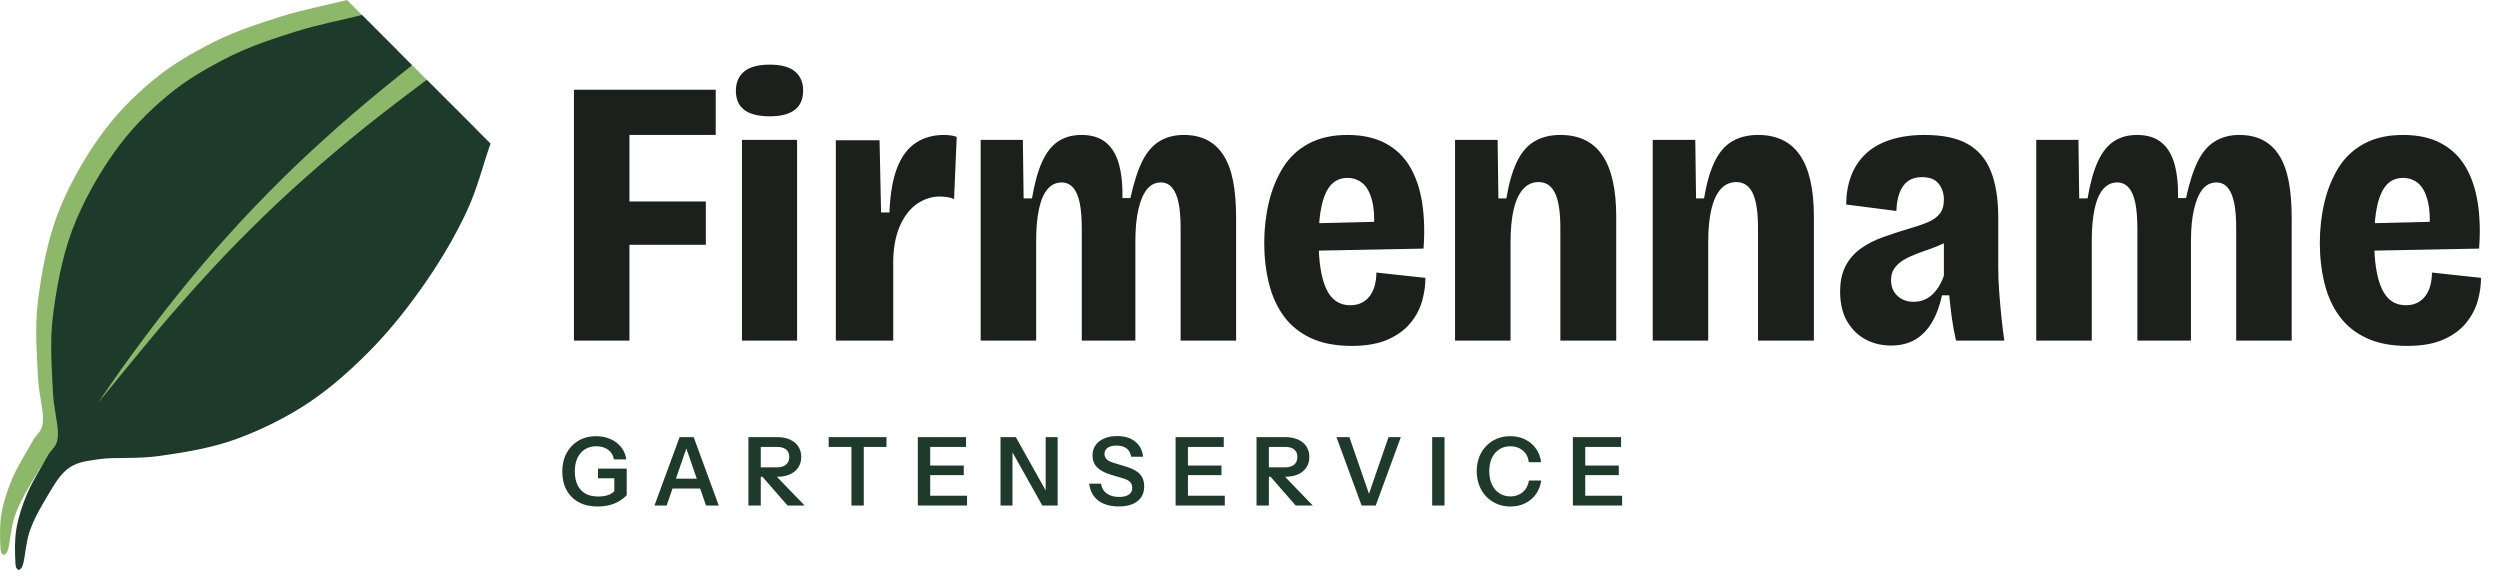
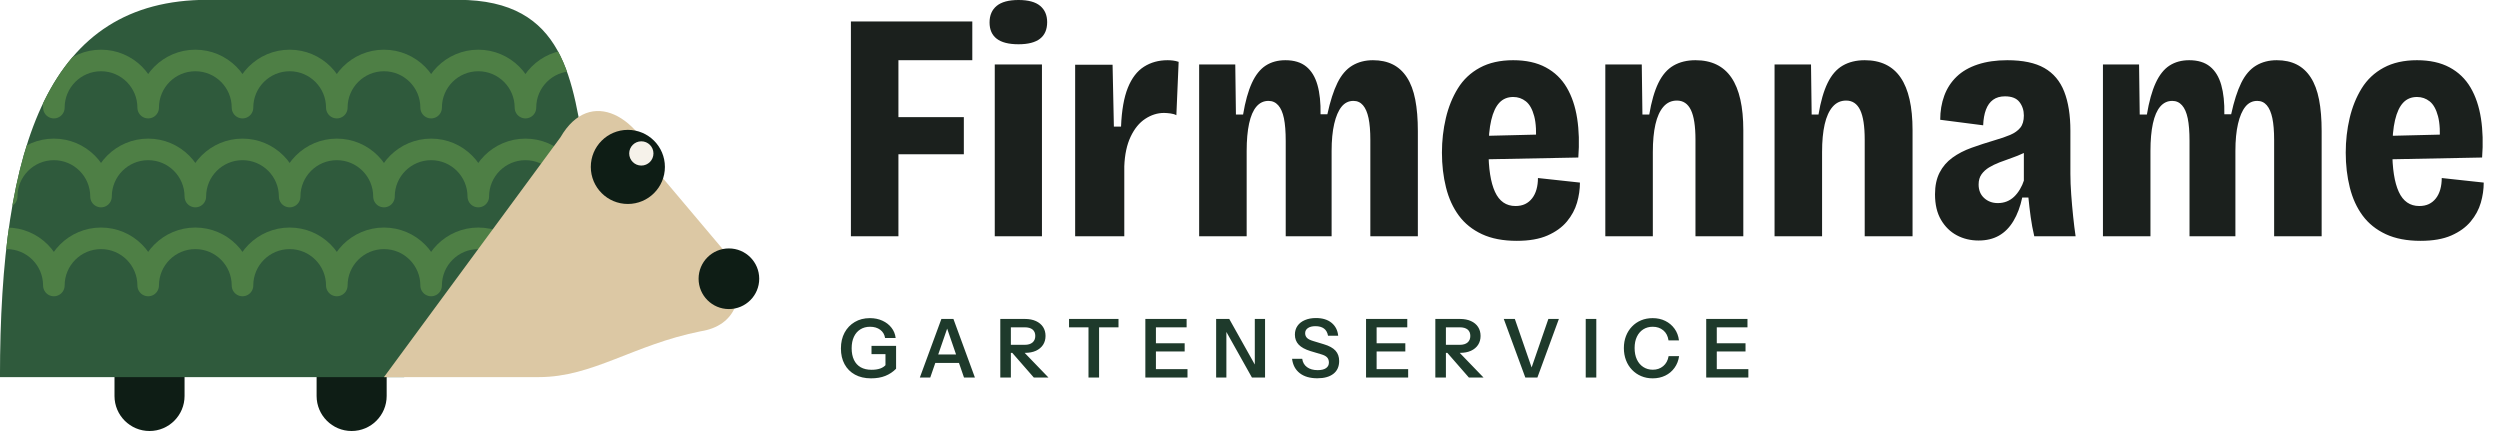
- <svg xmlns="http://www.w3.org/2000/svg" viewBox="0 0 657.69 152" width="657.69" height="152" role="img" aria-label="Firmenname Gartenservice">
-   <g transform="translate(0 17)">
-     <g transform="translate(-23.42 -29.92) scale(2.81)">
-       <path fill="#8DB86A" transform="translate(-1.4 -1.4)" d="M10.07 58C9.97 57.77 9.81 57.96 9.78 57.31C9.74 56.66 9.68 55.19 9.87 54.1C10.06 53.01 10.42 51.87 10.9 50.76C11.38 49.64 12.25 48.27 12.73 47.39C13.2 46.51 13.66 46.52 13.75 45.48C13.84 44.44 13.36 43.01 13.28 41.13C13.2 39.26 12.98 36.75 13.28 34.25C13.58 31.76 14.13 28.73 15.08 26.17C16.04 23.61 17.51 21 19 18.9C20.48 16.8 22.19 15.07 23.99 13.57C25.78 12.07 27.78 10.92 29.79 9.91C31.8 8.91 33.96 8.2 36.03 7.55C38.1 6.9 40.15 6.52 42.22 6L46.92 10.7C45.98 11.45 45.03 12.2 44.1 12.97C43.17 13.73 42.25 14.51 41.33 15.29C40.42 16.08 39.52 16.87 38.63 17.68C37.74 18.48 36.86 19.3 35.99 20.13C35.13 20.96 34.27 21.8 33.43 22.66C32.59 23.51 31.76 24.38 30.94 25.26C30.13 26.14 29.32 27.03 28.53 27.93C27.74 28.84 26.96 29.76 26.19 30.68C25.43 31.61 24.67 32.55 23.92 33.5C23.18 34.46 22.44 35.42 21.72 36.39C20.99 37.36 20.27 38.34 19.57 39.33C18.87 40.32 18.19 41.34 17.49 42.34L17.49 42.34C18.26 41.41 19.02 40.47 19.78 39.54C20.55 38.61 21.31 37.67 22.08 36.75C22.85 35.82 23.62 34.9 24.41 33.99C25.2 33.08 25.99 32.18 26.8 31.29C27.6 30.4 28.42 29.52 29.24 28.65C30.07 27.78 30.91 26.92 31.76 26.08C32.61 25.23 33.47 24.4 34.35 23.57C35.22 22.75 36.11 21.94 37.01 21.15C37.91 20.35 38.82 19.56 39.74 18.79C40.66 18.01 41.59 17.25 42.53 16.49C43.48 15.74 44.43 14.99 45.39 14.26C46.35 13.52 47.32 12.8 48.29 12.07L54.26 18.04C53.51 20.16 53.03 22.26 52.02 24.41C51.02 26.56 49.7 28.82 48.24 30.94C46.78 33.06 45.09 35.24 43.25 37.14C41.42 39.03 39.38 40.86 37.23 42.3C35.08 43.73 32.67 44.9 30.35 45.74C28.03 46.57 25.43 46.98 23.3 47.28C21.17 47.59 19.03 47.37 17.58 47.59C16.13 47.8 15.45 47.89 14.6 48.55C13.75 49.22 13.06 50.58 12.47 51.55C11.89 52.53 11.42 53.43 11.09 54.4C10.77 55.38 10.67 56.79 10.5 57.39C10.33 57.99 10.21 57.8 10.07 58Z" />
-       <path fill="#1E3A2B" d="M10.07 58C9.97 57.77 9.81 57.96 9.78 57.31C9.74 56.66 9.68 55.19 9.87 54.1C10.06 53.01 10.42 51.87 10.9 50.76C11.38 49.64 12.25 48.27 12.73 47.39C13.2 46.51 13.66 46.52 13.75 45.48C13.84 44.44 13.36 43.01 13.28 41.13C13.2 39.26 12.98 36.75 13.28 34.25C13.58 31.76 14.13 28.73 15.08 26.17C16.04 23.61 17.51 21 19 18.9C20.48 16.8 22.19 15.07 23.99 13.57C25.78 12.07 27.78 10.92 29.79 9.91C31.8 8.91 33.96 8.2 36.03 7.55C38.1 6.9 40.15 6.52 42.22 6L46.92 10.7C45.98 11.45 45.03 12.2 44.1 12.97C43.17 13.73 42.25 14.51 41.33 15.29C40.42 16.08 39.52 16.87 38.63 17.68C37.74 18.48 36.86 19.3 35.99 20.13C35.13 20.96 34.27 21.8 33.43 22.66C32.59 23.51 31.76 24.38 30.94 25.26C30.13 26.14 29.32 27.03 28.53 27.93C27.74 28.84 26.96 29.76 26.19 30.68C25.43 31.61 24.67 32.55 23.92 33.5C23.18 34.46 22.44 35.42 21.72 36.39C20.99 37.36 20.27 38.34 19.57 39.33C18.87 40.32 18.19 41.34 17.49 42.34L17.49 42.34C18.26 41.41 19.02 40.47 19.78 39.54C20.55 38.61 21.31 37.67 22.08 36.75C22.85 35.82 23.62 34.9 24.41 33.99C25.2 33.08 25.99 32.18 26.8 31.29C27.6 30.4 28.42 29.52 29.24 28.65C30.07 27.78 30.91 26.92 31.76 26.08C32.61 25.23 33.47 24.4 34.35 23.57C35.22 22.75 36.11 21.94 37.01 21.15C37.91 20.35 38.82 19.56 39.74 18.79C40.66 18.01 41.59 17.25 42.53 16.49C43.48 15.74 44.43 14.99 45.39 14.26C46.35 13.52 47.32 12.8 48.29 12.07L54.26 18.04C53.51 20.16 53.03 22.26 52.02 24.41C51.02 26.56 49.7 28.82 48.24 30.94C46.78 33.06 45.09 35.24 43.25 37.14C41.42 39.03 39.38 40.86 37.23 42.3C35.08 43.73 32.67 44.9 30.35 45.74C28.03 46.57 25.43 46.98 23.3 47.28C21.17 47.59 19.03 47.37 17.58 47.59C16.13 47.8 15.45 47.89 14.6 48.55C13.75 49.22 13.06 50.58 12.47 51.55C11.89 52.53 11.42 53.43 11.09 54.4C10.77 55.38 10.67 56.79 10.5 57.39C10.33 57.99 10.21 57.8 10.07 58Z" />
-     </g>
-     <path fill="#1B201D" transform="translate(144.99 72.6)" d="M6 0V-66H20.6V0ZM12.6 -25.2V-36.6H40.7V-25.2ZM12.6 -54.1V-66H43.3V-54.1ZM50.2 0V-52.8H64.7V0ZM57.5 -59Q53 -59 50.8 -60.7Q48.6 -62.4 48.6 -65.7Q48.6 -69 50.8 -70.8Q53 -72.6 57.5 -72.6Q62 -72.6 64.15 -70.8Q66.3 -69 66.3 -65.8Q66.3 -62.4 64.1 -60.7Q61.9 -59 57.5 -59ZM74.9 0V-28.2V-52.7H86.4L86.8 -33.7H89Q89.3 -41.2 91.1 -45.65Q92.9 -50.1 96.05 -52.1Q99.2 -54.1 103.3 -54.1Q104.1 -54.1 104.95 -54Q105.8 -53.9 106.7 -53.6L106 -37.2Q105.3 -37.6 104.15 -37.75Q103 -37.9 102.2 -37.9Q99.2 -37.9 96.45 -36.1Q93.7 -34.3 91.95 -30.6Q90.2 -26.9 90 -21.5V0ZM113 0V-34V-52.8H124.1L124.3 -37.4H126.5Q127.5 -43.4 129.2 -47.1Q130.9 -50.8 133.45 -52.45Q136 -54.1 139.5 -54.1Q143.5 -54.1 145.9 -52.15Q148.3 -50.2 149.35 -46.5Q150.4 -42.8 150.3 -37.5H152.4Q153.7 -43.5 155.5 -47.15Q157.3 -50.8 160.05 -52.45Q162.8 -54.1 166.4 -54.1Q169.9 -54.1 172.5 -52.8Q175.1 -51.5 176.85 -48.8Q178.6 -46.1 179.4 -42Q180.2 -37.9 180.2 -32.3V0H165.6V-29.6Q165.6 -33.7 165.05 -36.3Q164.5 -38.9 163.35 -40.25Q162.2 -41.6 160.4 -41.6Q158.2 -41.6 156.75 -39.8Q155.3 -38 154.5 -34.55Q153.7 -31.1 153.7 -26.2V0H139.6V-29.3Q139.6 -33.6 139.05 -36.25Q138.5 -38.9 137.3 -40.25Q136.1 -41.6 134.3 -41.6Q132.1 -41.6 130.6 -39.85Q129.1 -38.1 128.35 -34.65Q127.6 -31.2 127.6 -26.2V0ZM210.6 1.4Q204.3 1.4 199.9 -0.65Q195.5 -2.7 192.8 -6.35Q190.1 -10 188.85 -15Q187.6 -20 187.6 -25.7Q187.6 -31.2 188.8 -36.3Q190 -41.4 192.5 -45.45Q195 -49.5 199.25 -51.8Q203.5 -54.1 209.5 -54.1Q215.4 -54.1 219.5 -51.9Q223.6 -49.7 225.95 -45.7Q228.3 -41.7 229.15 -36.2Q230 -30.7 229.5 -24.2L198.5 -23.6V-30.8L219.1 -31.3L216.4 -28.2Q216.8 -33.7 215.95 -36.9Q215.1 -40.1 213.4 -41.45Q211.7 -42.8 209.5 -42.8Q206.9 -42.8 205.25 -41.05Q203.6 -39.3 202.75 -35.7Q201.9 -32.1 201.9 -26.5Q201.9 -18 203.9 -13.65Q205.9 -9.3 210.2 -9.3Q211.9 -9.3 213.15 -9.9Q214.4 -10.5 215.3 -11.65Q216.2 -12.8 216.65 -14.4Q217.1 -16 217.1 -17.9L230 -16.5Q230 -13.4 229.1 -10.3Q228.2 -7.2 226 -4.55Q223.8 -1.9 220.05 -0.25Q216.3 1.4 210.6 1.4ZM237.8 0V-33V-52.8H249L249.2 -37.4H251.3Q252.3 -43.4 254.1 -47.1Q255.9 -50.8 258.75 -52.45Q261.6 -54.1 265.5 -54.1Q272.9 -54.1 276.55 -48.75Q280.2 -43.4 280.2 -32.6V0H265.5V-29.7Q265.5 -35.9 264.1 -38.8Q262.7 -41.7 259.8 -41.7Q257.3 -41.7 255.65 -39.8Q254 -37.9 253.2 -34.4Q252.4 -30.9 252.4 -25.9V0ZM289.8 0V-33V-52.8H301L301.2 -37.4H303.3Q304.3 -43.4 306.1 -47.1Q307.9 -50.8 310.75 -52.45Q313.6 -54.1 317.5 -54.1Q324.9 -54.1 328.55 -48.75Q332.2 -43.4 332.2 -32.6V0H317.5V-29.7Q317.5 -35.9 316.1 -38.8Q314.7 -41.7 311.8 -41.7Q309.3 -41.7 307.65 -39.8Q306 -37.9 305.2 -34.4Q304.4 -30.9 304.4 -25.9V0ZM352.5 1.3Q348.8 1.3 345.8 -0.3Q342.8 -1.9 340.95 -5.05Q339.1 -8.2 339.1 -12.9Q339.1 -16.8 340.5 -19.55Q341.9 -22.3 344.45 -24.15Q347 -26 350.35 -27.2Q353.7 -28.4 357.4 -29.5Q360.2 -30.3 362.2 -31.15Q364.2 -32 365.3 -33.35Q366.4 -34.7 366.4 -37.1Q366.4 -39.5 365.05 -41.25Q363.7 -43 360.6 -43Q358.4 -43 356.95 -41.95Q355.5 -40.9 354.75 -38.9Q354 -36.9 353.9 -34.1L340.7 -35.8Q340.7 -39.8 341.95 -43.2Q343.2 -46.6 345.75 -49.05Q348.3 -51.5 352.25 -52.8Q356.2 -54.1 361.3 -54.1Q368.5 -54.1 372.7 -51.7Q376.9 -49.3 378.8 -44.45Q380.7 -39.6 380.7 -32.4V-19.2Q380.7 -16.3 380.95 -12.85Q381.2 -9.4 381.55 -6.05Q381.9 -2.7 382.3 0H369.6Q368.9 -3 368.5 -5.9Q368.1 -8.8 367.8 -11.9H365.9Q365 -7.7 363.2 -4.7Q361.4 -1.7 358.75 -0.2Q356.1 1.3 352.5 1.3ZM358.4 -10.2Q359.9 -10.2 361.15 -10.7Q362.4 -11.2 363.4 -12.15Q364.4 -13.1 365.2 -14.45Q366 -15.8 366.4 -17.1V-28.3L369.5 -27.6Q368.1 -26.4 366.3 -25.55Q364.5 -24.7 362.6 -24.05Q360.7 -23.4 358.9 -22.7Q357.1 -22 355.7 -21.15Q354.3 -20.3 353.4 -19.05Q352.5 -17.8 352.5 -15.9Q352.5 -13.3 354.2 -11.75Q355.9 -10.2 358.4 -10.2ZM390.7 0V-34V-52.8H401.8L402 -37.4H404.2Q405.2 -43.4 406.9 -47.1Q408.6 -50.8 411.15 -52.45Q413.7 -54.1 417.2 -54.1Q421.2 -54.1 423.6 -52.15Q426 -50.2 427.05 -46.5Q428.1 -42.8 428 -37.5H430.1Q431.4 -43.5 433.2 -47.15Q435 -50.8 437.75 -52.45Q440.5 -54.1 444.1 -54.1Q447.6 -54.1 450.2 -52.8Q452.8 -51.5 454.55 -48.8Q456.3 -46.1 457.1 -42Q457.9 -37.9 457.9 -32.3V0H443.3V-29.6Q443.3 -33.7 442.75 -36.3Q442.2 -38.9 441.05 -40.25Q439.9 -41.6 438.1 -41.6Q435.9 -41.6 434.45 -39.8Q433 -38 432.2 -34.55Q431.4 -31.1 431.4 -26.2V0H417.3V-29.3Q417.3 -33.6 416.75 -36.25Q416.2 -38.9 415 -40.25Q413.8 -41.6 412 -41.6Q409.8 -41.6 408.3 -39.85Q406.8 -38.1 406.05 -34.65Q405.3 -31.2 405.3 -26.2V0ZM488.3 1.4Q482 1.4 477.6 -0.65Q473.2 -2.7 470.5 -6.35Q467.8 -10 466.55 -15Q465.3 -20 465.3 -25.7Q465.3 -31.2 466.5 -36.3Q467.7 -41.4 470.2 -45.45Q472.7 -49.5 476.95 -51.8Q481.2 -54.1 487.2 -54.1Q493.1 -54.1 497.2 -51.9Q501.3 -49.7 503.65 -45.7Q506 -41.7 506.85 -36.2Q507.7 -30.7 507.2 -24.2L476.2 -23.6V-30.8L496.8 -31.3L494.1 -28.2Q494.5 -33.7 493.65 -36.9Q492.8 -40.1 491.1 -41.45Q489.4 -42.8 487.2 -42.8Q484.6 -42.8 482.95 -41.05Q481.3 -39.3 480.45 -35.7Q479.6 -32.1 479.6 -26.5Q479.6 -18 481.6 -13.65Q483.6 -9.3 487.9 -9.3Q489.6 -9.3 490.85 -9.9Q492.1 -10.5 493 -11.65Q493.9 -12.8 494.35 -14.4Q494.8 -16 494.8 -17.9L507.7 -16.5Q507.7 -13.4 506.8 -10.3Q505.9 -7.2 503.7 -4.55Q501.5 -1.9 497.75 -0.25Q494 1.4 488.3 1.4Z" />
-     <path fill="#1E3A2B" transform="translate(146.99 116)" d="M10.18 0.25Q7.33 0.25 5.25 -0.89Q3.18 -2.02 2.05 -4.09Q0.93 -6.15 0.93 -8.93Q0.93 -11.7 2.05 -13.79Q3.18 -15.88 5.18 -17.06Q7.18 -18.25 9.83 -18.25Q11.98 -18.25 13.69 -17.46Q15.4 -16.68 16.46 -15.31Q17.53 -13.95 17.75 -12.15H14.5Q14.25 -13.75 13 -14.68Q11.75 -15.6 9.88 -15.6Q8.18 -15.6 6.9 -14.8Q5.62 -14 4.93 -12.53Q4.23 -11.05 4.23 -9Q4.23 -6.9 4.94 -5.41Q5.65 -3.93 7.01 -3.15Q8.38 -2.38 10.35 -2.38Q11.88 -2.38 12.98 -2.76Q14.08 -3.15 14.75 -3.93L17.88 -2.7Q16.45 -1.25 14.57 -0.5Q12.7 0.25 10.18 0.25ZM14.62 -2.7V-7.95L15.4 -7.18H10.33V-9.73H17.88V-2.7ZM25.18 0 31.8 -18H34.6L28.38 0ZM38.75 0 32.55 -18H35.5L42.1 0ZM28.6 -7.08H38.45V-4.48H28.6ZM49.9 0V-18H57.5Q59.42 -18 60.85 -17.35Q62.27 -16.7 63.04 -15.53Q63.8 -14.35 63.8 -12.78Q63.8 -11.23 63.04 -10.05Q62.27 -8.88 60.85 -8.22Q59.42 -7.58 57.5 -7.58H52.45V-10.05H57.4Q58.97 -10.05 59.81 -10.78Q60.65 -11.5 60.65 -12.78Q60.65 -14.05 59.83 -14.74Q59 -15.43 57.4 -15.43H53.15V0ZM60.2 0 52.17 -9.2H55.82L64.7 0ZM77 0V-15.43H71.02V-18H86.22V-15.43H80.25V0ZM94.47 0V-18H97.72V0ZM96.02 0V-2.58H107.42V0ZM96.02 -8V-10.53H106.55V-8ZM96.02 -15.43V-18H107.15V-15.43ZM116.22 0V-18H120.25L129.02 -2.35L128.1 -2.12V-18H131.25V0H127.22L118.45 -15.65L119.37 -15.88V0ZM147.32 0.23Q143.92 0.23 141.91 -1.34Q139.9 -2.9 139.55 -5.75H142.67Q142.9 -4.1 144.15 -3.19Q145.4 -2.27 147.42 -2.27Q149.1 -2.27 149.99 -2.89Q150.87 -3.5 150.87 -4.6Q150.87 -5.58 150.32 -6.18Q149.77 -6.78 148.47 -7.15L145.22 -8.12Q142.75 -8.88 141.59 -10.1Q140.42 -11.33 140.42 -13.18Q140.42 -14.73 141.22 -15.88Q142.02 -17.03 143.49 -17.65Q144.95 -18.28 146.9 -18.28Q149.9 -18.28 151.69 -16.81Q153.47 -15.35 153.72 -12.85H150.6Q150.32 -14.35 149.35 -15.06Q148.37 -15.78 146.72 -15.78Q145.27 -15.78 144.42 -15.2Q143.57 -14.62 143.57 -13.62Q143.57 -12.8 144.09 -12.23Q144.6 -11.65 146 -11.23L149.3 -10.23Q151.77 -9.5 152.9 -8.25Q154.02 -7 154.02 -5.08Q154.02 -2.53 152.26 -1.15Q150.5 0.23 147.32 0.23ZM162.28 0V-18H165.53V0ZM163.82 0V-2.58H175.22V0ZM163.82 -8V-10.53H174.35V-8ZM163.82 -15.43V-18H174.95V-15.43ZM183.57 0V-18H191.17Q193.1 -18 194.52 -17.35Q195.95 -16.7 196.71 -15.53Q197.47 -14.35 197.47 -12.78Q197.47 -11.23 196.71 -10.05Q195.95 -8.88 194.52 -8.22Q193.1 -7.58 191.17 -7.58H186.12V-10.05H191.07Q192.65 -10.05 193.49 -10.78Q194.32 -11.5 194.32 -12.78Q194.32 -14.05 193.5 -14.74Q192.67 -15.43 191.07 -15.43H186.82V0ZM193.88 0 185.85 -9.2H189.5L198.38 0ZM211.22 0 204.6 -18H208L213.43 -2.3H212.88L218.3 -18H221.53L214.93 0ZM229.78 0V-18H233.03V0ZM250.35 0.25Q248.42 0.25 246.81 -0.44Q245.2 -1.12 244 -2.38Q242.8 -3.62 242.15 -5.33Q241.5 -7.03 241.5 -9.05Q241.5 -11.08 242.15 -12.75Q242.8 -14.43 243.99 -15.66Q245.17 -16.9 246.79 -17.58Q248.4 -18.25 250.35 -18.25Q252.5 -18.25 254.22 -17.4Q255.95 -16.55 257.06 -15.01Q258.18 -13.48 258.43 -11.4H255.22Q254.92 -13.43 253.6 -14.51Q252.27 -15.6 250.38 -15.6Q248.7 -15.6 247.45 -14.8Q246.2 -14 245.5 -12.54Q244.8 -11.08 244.8 -9.08Q244.8 -7.03 245.5 -5.54Q246.2 -4.05 247.47 -3.23Q248.75 -2.4 250.4 -2.4Q252.25 -2.4 253.57 -3.49Q254.9 -4.58 255.25 -6.58H258.47Q258.18 -4.53 257.06 -2.98Q255.95 -1.43 254.22 -0.59Q252.5 0.25 250.35 0.25ZM266.8 0V-18H270.05V0ZM268.35 0V-2.58H279.75V0ZM268.35 -8V-10.53H278.88V-8ZM268.35 -15.43V-18H279.48V-15.43Z" />
+ <svg xmlns="http://www.w3.org/2000/svg" viewBox="0 0 768.15 134.57" width="768.15" height="134.57" role="img" aria-label="Firmenname Gartenservice">
+   <g transform="translate(-20.71 -70.43) scale(4.14)">
+     <defs>
+       <clipPath id="ip-c">
+         <path d="M5 45C5 27.64 8.64 17 20.4 17L39 17C47 17 47.5 23 48.5 29L35 45Z" />
+       </clipPath>
+     </defs>
+     <path fill="#0E1D15" d="M13.5 44h5.2v2.4a2.6 2.6 0 0 1-5.2 0ZM28.5 44h5.2v2.4a2.6 2.6 0 0 1-5.2 0Z" />
+     <path fill="#2F5A3C" d="M5 45C5 27.64 8.64 17 20.4 17L39 17C47 17 47.5 23 48.5 29L35 45Z" />
+     <path d="M2 25a3.5 3.5 0 0 1 7 0M9 25a3.5 3.5 0 0 1 7 0M16 25a3.5 3.5 0 0 1 7 0M23 25a3.5 3.5 0 0 1 7 0M30 25a3.5 3.5 0 0 1 7 0M37 25a3.5 3.5 0 0 1 7 0M44 25a3.5 3.5 0 0 1 7 0M-1.5 31.6a3.5 3.5 0 0 1 7 0M5.5 31.6a3.5 3.5 0 0 1 7 0M12.5 31.6a3.5 3.5 0 0 1 7 0M19.5 31.6a3.5 3.5 0 0 1 7 0M26.5 31.6a3.5 3.5 0 0 1 7 0M33.5 31.6a3.5 3.5 0 0 1 7 0M40.5 31.6a3.5 3.5 0 0 1 7 0M47.5 31.6a3.5 3.5 0 0 1 7 0M2 38.2a3.5 3.5 0 0 1 7 0M9 38.2a3.5 3.5 0 0 1 7 0M16 38.2a3.5 3.5 0 0 1 7 0M23 38.2a3.5 3.5 0 0 1 7 0M30 38.2a3.5 3.5 0 0 1 7 0M37 38.2a3.5 3.5 0 0 1 7 0M44 38.2a3.5 3.5 0 0 1 7 0" clip-path="url(#ip-c)" fill="none" stroke="#4E7F45" stroke-width="1.6" stroke-linecap="round" />
+     <path fill="#DCC8A4" d="M33.5 45L46.6 27.2C48.8 23.4 52.6 25.6 54 30L59.4 36.4C60.4 39 59.6 41.2 57 41.6C52 42.6 49 45 45 45Z" />
+     <circle cx="51.6" cy="29.4" r="2.75" fill="#0E1D15" />
+     <circle cx="52.6" cy="28.4" r=".9" fill="#F6F2EA" />
+     <circle cx="59.1" cy="37.7" r="2.25" fill="#0E1D15" />
  </g>
+   <path fill="#1B201D" transform="translate(255.45 72.6)" d="M6 0V-66H20.6V0ZM12.6 -25.2V-36.6H40.7V-25.2ZM12.6 -54.1V-66H43.3V-54.1ZM50.2 0V-52.8H64.7V0ZM57.5 -59Q53 -59 50.8 -60.7Q48.6 -62.4 48.6 -65.7Q48.6 -69 50.8 -70.8Q53 -72.6 57.5 -72.6Q62 -72.6 64.15 -70.8Q66.3 -69 66.3 -65.8Q66.3 -62.4 64.1 -60.7Q61.9 -59 57.5 -59ZM74.9 0V-28.2V-52.7H86.4L86.8 -33.7H89Q89.3 -41.2 91.1 -45.65Q92.9 -50.1 96.05 -52.1Q99.2 -54.1 103.3 -54.1Q104.1 -54.1 104.95 -54Q105.8 -53.9 106.7 -53.6L106 -37.2Q105.3 -37.6 104.15 -37.75Q103 -37.9 102.2 -37.9Q99.2 -37.9 96.45 -36.1Q93.7 -34.3 91.95 -30.6Q90.2 -26.9 90 -21.5V0ZM113 0V-34V-52.8H124.1L124.3 -37.4H126.5Q127.5 -43.4 129.2 -47.1Q130.9 -50.8 133.45 -52.45Q136 -54.1 139.5 -54.1Q143.5 -54.1 145.9 -52.15Q148.3 -50.2 149.35 -46.5Q150.4 -42.8 150.3 -37.5H152.4Q153.7 -43.5 155.5 -47.15Q157.3 -50.8 160.05 -52.45Q162.8 -54.1 166.4 -54.1Q169.9 -54.1 172.5 -52.8Q175.1 -51.5 176.85 -48.8Q178.6 -46.1 179.4 -42Q180.2 -37.9 180.2 -32.3V0H165.6V-29.6Q165.6 -33.7 165.05 -36.3Q164.5 -38.9 163.35 -40.25Q162.2 -41.6 160.4 -41.6Q158.2 -41.6 156.75 -39.8Q155.3 -38 154.5 -34.55Q153.7 -31.1 153.7 -26.2V0H139.6V-29.3Q139.6 -33.6 139.05 -36.25Q138.5 -38.9 137.3 -40.25Q136.1 -41.6 134.3 -41.6Q132.1 -41.6 130.6 -39.85Q129.1 -38.1 128.35 -34.65Q127.6 -31.2 127.6 -26.2V0ZM210.6 1.4Q204.3 1.4 199.9 -0.65Q195.5 -2.7 192.8 -6.35Q190.1 -10 188.85 -15Q187.6 -20 187.6 -25.7Q187.6 -31.2 188.8 -36.3Q190 -41.4 192.5 -45.45Q195 -49.5 199.25 -51.8Q203.5 -54.1 209.5 -54.1Q215.4 -54.1 219.5 -51.9Q223.6 -49.7 225.95 -45.7Q228.3 -41.7 229.15 -36.2Q230 -30.7 229.5 -24.2L198.5 -23.6V-30.8L219.1 -31.3L216.4 -28.2Q216.8 -33.7 215.95 -36.9Q215.1 -40.1 213.4 -41.45Q211.7 -42.8 209.5 -42.8Q206.9 -42.8 205.25 -41.05Q203.6 -39.3 202.75 -35.7Q201.9 -32.1 201.9 -26.5Q201.9 -18 203.9 -13.65Q205.9 -9.3 210.2 -9.3Q211.9 -9.3 213.15 -9.9Q214.4 -10.5 215.3 -11.65Q216.2 -12.8 216.65 -14.4Q217.1 -16 217.1 -17.9L230 -16.5Q230 -13.4 229.1 -10.3Q228.2 -7.2 226 -4.55Q223.8 -1.9 220.05 -0.25Q216.3 1.4 210.6 1.4ZM237.8 0V-33V-52.8H249L249.2 -37.4H251.3Q252.3 -43.4 254.1 -47.1Q255.9 -50.8 258.75 -52.45Q261.6 -54.1 265.5 -54.1Q272.9 -54.1 276.55 -48.75Q280.2 -43.4 280.2 -32.6V0H265.5V-29.7Q265.5 -35.9 264.1 -38.8Q262.7 -41.7 259.8 -41.7Q257.3 -41.7 255.65 -39.8Q254 -37.9 253.2 -34.4Q252.4 -30.9 252.4 -25.9V0ZM289.8 0V-33V-52.8H301L301.2 -37.4H303.3Q304.3 -43.4 306.1 -47.1Q307.9 -50.8 310.75 -52.45Q313.6 -54.1 317.5 -54.1Q324.9 -54.1 328.55 -48.75Q332.2 -43.4 332.2 -32.6V0H317.5V-29.7Q317.5 -35.9 316.1 -38.8Q314.7 -41.7 311.8 -41.7Q309.3 -41.7 307.65 -39.8Q306 -37.9 305.2 -34.4Q304.4 -30.9 304.4 -25.9V0ZM352.5 1.3Q348.8 1.3 345.8 -0.3Q342.8 -1.9 340.95 -5.05Q339.1 -8.2 339.1 -12.9Q339.1 -16.8 340.5 -19.55Q341.9 -22.3 344.45 -24.15Q347 -26 350.35 -27.2Q353.7 -28.4 357.4 -29.5Q360.2 -30.3 362.2 -31.15Q364.2 -32 365.3 -33.35Q366.4 -34.7 366.4 -37.1Q366.4 -39.5 365.05 -41.25Q363.7 -43 360.6 -43Q358.4 -43 356.95 -41.95Q355.5 -40.9 354.75 -38.9Q354 -36.9 353.9 -34.1L340.7 -35.8Q340.7 -39.8 341.95 -43.2Q343.2 -46.6 345.75 -49.05Q348.3 -51.5 352.25 -52.8Q356.2 -54.1 361.3 -54.1Q368.5 -54.1 372.7 -51.7Q376.9 -49.3 378.8 -44.45Q380.7 -39.6 380.7 -32.4V-19.2Q380.7 -16.3 380.95 -12.85Q381.2 -9.4 381.55 -6.05Q381.9 -2.7 382.3 0H369.6Q368.9 -3 368.5 -5.9Q368.1 -8.8 367.8 -11.9H365.9Q365 -7.7 363.2 -4.7Q361.4 -1.7 358.75 -0.2Q356.1 1.3 352.5 1.3ZM358.4 -10.2Q359.9 -10.2 361.15 -10.7Q362.4 -11.2 363.4 -12.15Q364.4 -13.1 365.2 -14.45Q366 -15.8 366.4 -17.1V-28.3L369.5 -27.6Q368.1 -26.4 366.3 -25.55Q364.5 -24.7 362.6 -24.05Q360.7 -23.4 358.9 -22.7Q357.1 -22 355.7 -21.15Q354.3 -20.3 353.4 -19.05Q352.5 -17.8 352.5 -15.9Q352.5 -13.3 354.2 -11.75Q355.9 -10.2 358.4 -10.2ZM390.7 0V-34V-52.8H401.8L402 -37.4H404.2Q405.2 -43.4 406.9 -47.1Q408.6 -50.8 411.15 -52.45Q413.7 -54.1 417.2 -54.1Q421.2 -54.1 423.6 -52.15Q426 -50.2 427.05 -46.5Q428.1 -42.8 428 -37.5H430.1Q431.4 -43.5 433.2 -47.15Q435 -50.8 437.75 -52.45Q440.5 -54.1 444.1 -54.1Q447.6 -54.1 450.2 -52.8Q452.8 -51.5 454.55 -48.8Q456.3 -46.1 457.1 -42Q457.9 -37.9 457.9 -32.3V0H443.3V-29.6Q443.3 -33.7 442.75 -36.3Q442.2 -38.9 441.05 -40.25Q439.9 -41.6 438.1 -41.6Q435.9 -41.6 434.45 -39.8Q433 -38 432.2 -34.55Q431.4 -31.1 431.4 -26.2V0H417.3V-29.3Q417.3 -33.6 416.75 -36.25Q416.2 -38.9 415 -40.25Q413.8 -41.6 412 -41.6Q409.8 -41.6 408.3 -39.85Q406.8 -38.1 406.05 -34.65Q405.3 -31.2 405.3 -26.2V0ZM488.3 1.4Q482 1.4 477.6 -0.65Q473.2 -2.7 470.5 -6.35Q467.8 -10 466.55 -15Q465.3 -20 465.3 -25.7Q465.3 -31.2 466.5 -36.3Q467.7 -41.4 470.2 -45.45Q472.7 -49.5 476.95 -51.8Q481.2 -54.1 487.2 -54.1Q493.1 -54.1 497.2 -51.9Q501.3 -49.7 503.65 -45.7Q506 -41.7 506.85 -36.2Q507.7 -30.7 507.2 -24.2L476.2 -23.6V-30.8L496.8 -31.3L494.1 -28.2Q494.5 -33.7 493.65 -36.9Q492.8 -40.1 491.1 -41.45Q489.4 -42.8 487.2 -42.8Q484.6 -42.8 482.95 -41.05Q481.3 -39.3 480.45 -35.7Q479.6 -32.1 479.6 -26.5Q479.6 -18 481.6 -13.65Q483.6 -9.3 487.9 -9.3Q489.6 -9.3 490.85 -9.9Q492.1 -10.5 493 -11.65Q493.9 -12.8 494.35 -14.4Q494.8 -16 494.8 -17.9L507.7 -16.5Q507.7 -13.4 506.8 -10.3Q505.9 -7.2 503.7 -4.55Q501.5 -1.9 497.75 -0.25Q494 1.4 488.3 1.4Z" />
+   <path fill="#1E3A2B" transform="translate(257.45 116)" d="M10.18 0.25Q7.33 0.25 5.25 -0.89Q3.18 -2.02 2.05 -4.09Q0.93 -6.15 0.93 -8.93Q0.93 -11.7 2.05 -13.79Q3.18 -15.88 5.18 -17.06Q7.18 -18.25 9.83 -18.25Q11.98 -18.25 13.69 -17.46Q15.4 -16.68 16.46 -15.31Q17.53 -13.95 17.75 -12.15H14.5Q14.25 -13.75 13 -14.68Q11.75 -15.6 9.88 -15.6Q8.18 -15.6 6.9 -14.8Q5.62 -14 4.93 -12.53Q4.23 -11.05 4.23 -9Q4.23 -6.9 4.94 -5.41Q5.65 -3.93 7.01 -3.15Q8.38 -2.38 10.35 -2.38Q11.88 -2.38 12.98 -2.76Q14.08 -3.15 14.75 -3.93L17.88 -2.7Q16.45 -1.25 14.57 -0.5Q12.7 0.25 10.18 0.25ZM14.62 -2.7V-7.95L15.4 -7.18H10.33V-9.73H17.88V-2.7ZM25.18 0 31.8 -18H34.6L28.38 0ZM38.75 0 32.55 -18H35.5L42.1 0ZM28.6 -7.08H38.45V-4.48H28.6ZM49.9 0V-18H57.5Q59.42 -18 60.85 -17.35Q62.27 -16.7 63.04 -15.53Q63.8 -14.35 63.8 -12.78Q63.8 -11.23 63.04 -10.05Q62.27 -8.88 60.85 -8.22Q59.42 -7.58 57.5 -7.58H52.45V-10.05H57.4Q58.97 -10.05 59.81 -10.78Q60.65 -11.5 60.65 -12.78Q60.65 -14.05 59.83 -14.74Q59 -15.43 57.4 -15.43H53.15V0ZM60.2 0 52.17 -9.2H55.82L64.7 0ZM77 0V-15.43H71.02V-18H86.22V-15.43H80.25V0ZM94.47 0V-18H97.72V0ZM96.02 0V-2.58H107.42V0ZM96.02 -8V-10.53H106.55V-8ZM96.02 -15.43V-18H107.15V-15.43ZM116.22 0V-18H120.25L129.02 -2.35L128.1 -2.12V-18H131.25V0H127.22L118.45 -15.65L119.37 -15.88V0ZM147.32 0.23Q143.92 0.23 141.91 -1.34Q139.9 -2.9 139.55 -5.75H142.67Q142.9 -4.1 144.15 -3.19Q145.4 -2.27 147.42 -2.27Q149.1 -2.27 149.99 -2.89Q150.87 -3.5 150.87 -4.6Q150.87 -5.58 150.32 -6.18Q149.77 -6.78 148.47 -7.15L145.22 -8.12Q142.75 -8.88 141.59 -10.1Q140.42 -11.33 140.42 -13.18Q140.42 -14.73 141.22 -15.88Q142.02 -17.03 143.49 -17.65Q144.95 -18.28 146.9 -18.28Q149.9 -18.28 151.69 -16.81Q153.47 -15.35 153.72 -12.85H150.6Q150.32 -14.35 149.35 -15.06Q148.37 -15.78 146.72 -15.78Q145.27 -15.78 144.42 -15.2Q143.57 -14.62 143.57 -13.62Q143.57 -12.8 144.09 -12.23Q144.6 -11.65 146 -11.23L149.3 -10.23Q151.77 -9.5 152.9 -8.25Q154.02 -7 154.02 -5.08Q154.02 -2.53 152.26 -1.15Q150.5 0.23 147.32 0.23ZM162.28 0V-18H165.53V0ZM163.82 0V-2.58H175.22V0ZM163.82 -8V-10.53H174.35V-8ZM163.82 -15.43V-18H174.95V-15.43ZM183.57 0V-18H191.17Q193.1 -18 194.52 -17.35Q195.95 -16.7 196.71 -15.53Q197.47 -14.35 197.47 -12.78Q197.47 -11.23 196.71 -10.05Q195.95 -8.88 194.52 -8.22Q193.1 -7.58 191.17 -7.58H186.12V-10.05H191.07Q192.65 -10.05 193.49 -10.78Q194.32 -11.5 194.32 -12.78Q194.32 -14.05 193.5 -14.74Q192.67 -15.43 191.07 -15.43H186.82V0ZM193.88 0 185.85 -9.2H189.5L198.38 0ZM211.22 0 204.6 -18H208L213.43 -2.3H212.88L218.3 -18H221.53L214.93 0ZM229.78 0V-18H233.03V0ZM250.35 0.25Q248.42 0.25 246.81 -0.44Q245.2 -1.12 244 -2.38Q242.8 -3.62 242.15 -5.33Q241.5 -7.03 241.5 -9.05Q241.5 -11.08 242.15 -12.75Q242.8 -14.43 243.99 -15.66Q245.17 -16.9 246.79 -17.58Q248.4 -18.25 250.35 -18.25Q252.5 -18.25 254.22 -17.4Q255.95 -16.55 257.06 -15.01Q258.18 -13.48 258.43 -11.4H255.22Q254.92 -13.43 253.6 -14.51Q252.27 -15.6 250.38 -15.6Q248.7 -15.6 247.45 -14.8Q246.2 -14 245.5 -12.54Q244.8 -11.08 244.8 -9.08Q244.8 -7.03 245.5 -5.54Q246.2 -4.05 247.47 -3.23Q248.75 -2.4 250.4 -2.4Q252.25 -2.4 253.57 -3.49Q254.9 -4.58 255.25 -6.58H258.47Q258.18 -4.53 257.06 -2.98Q255.95 -1.43 254.22 -0.59Q252.5 0.25 250.35 0.25ZM266.8 0V-18H270.05V0ZM268.35 0V-2.58H279.75V0ZM268.35 -8V-10.53H278.88V-8ZM268.35 -15.43V-18H279.48V-15.43Z" />
</svg>
